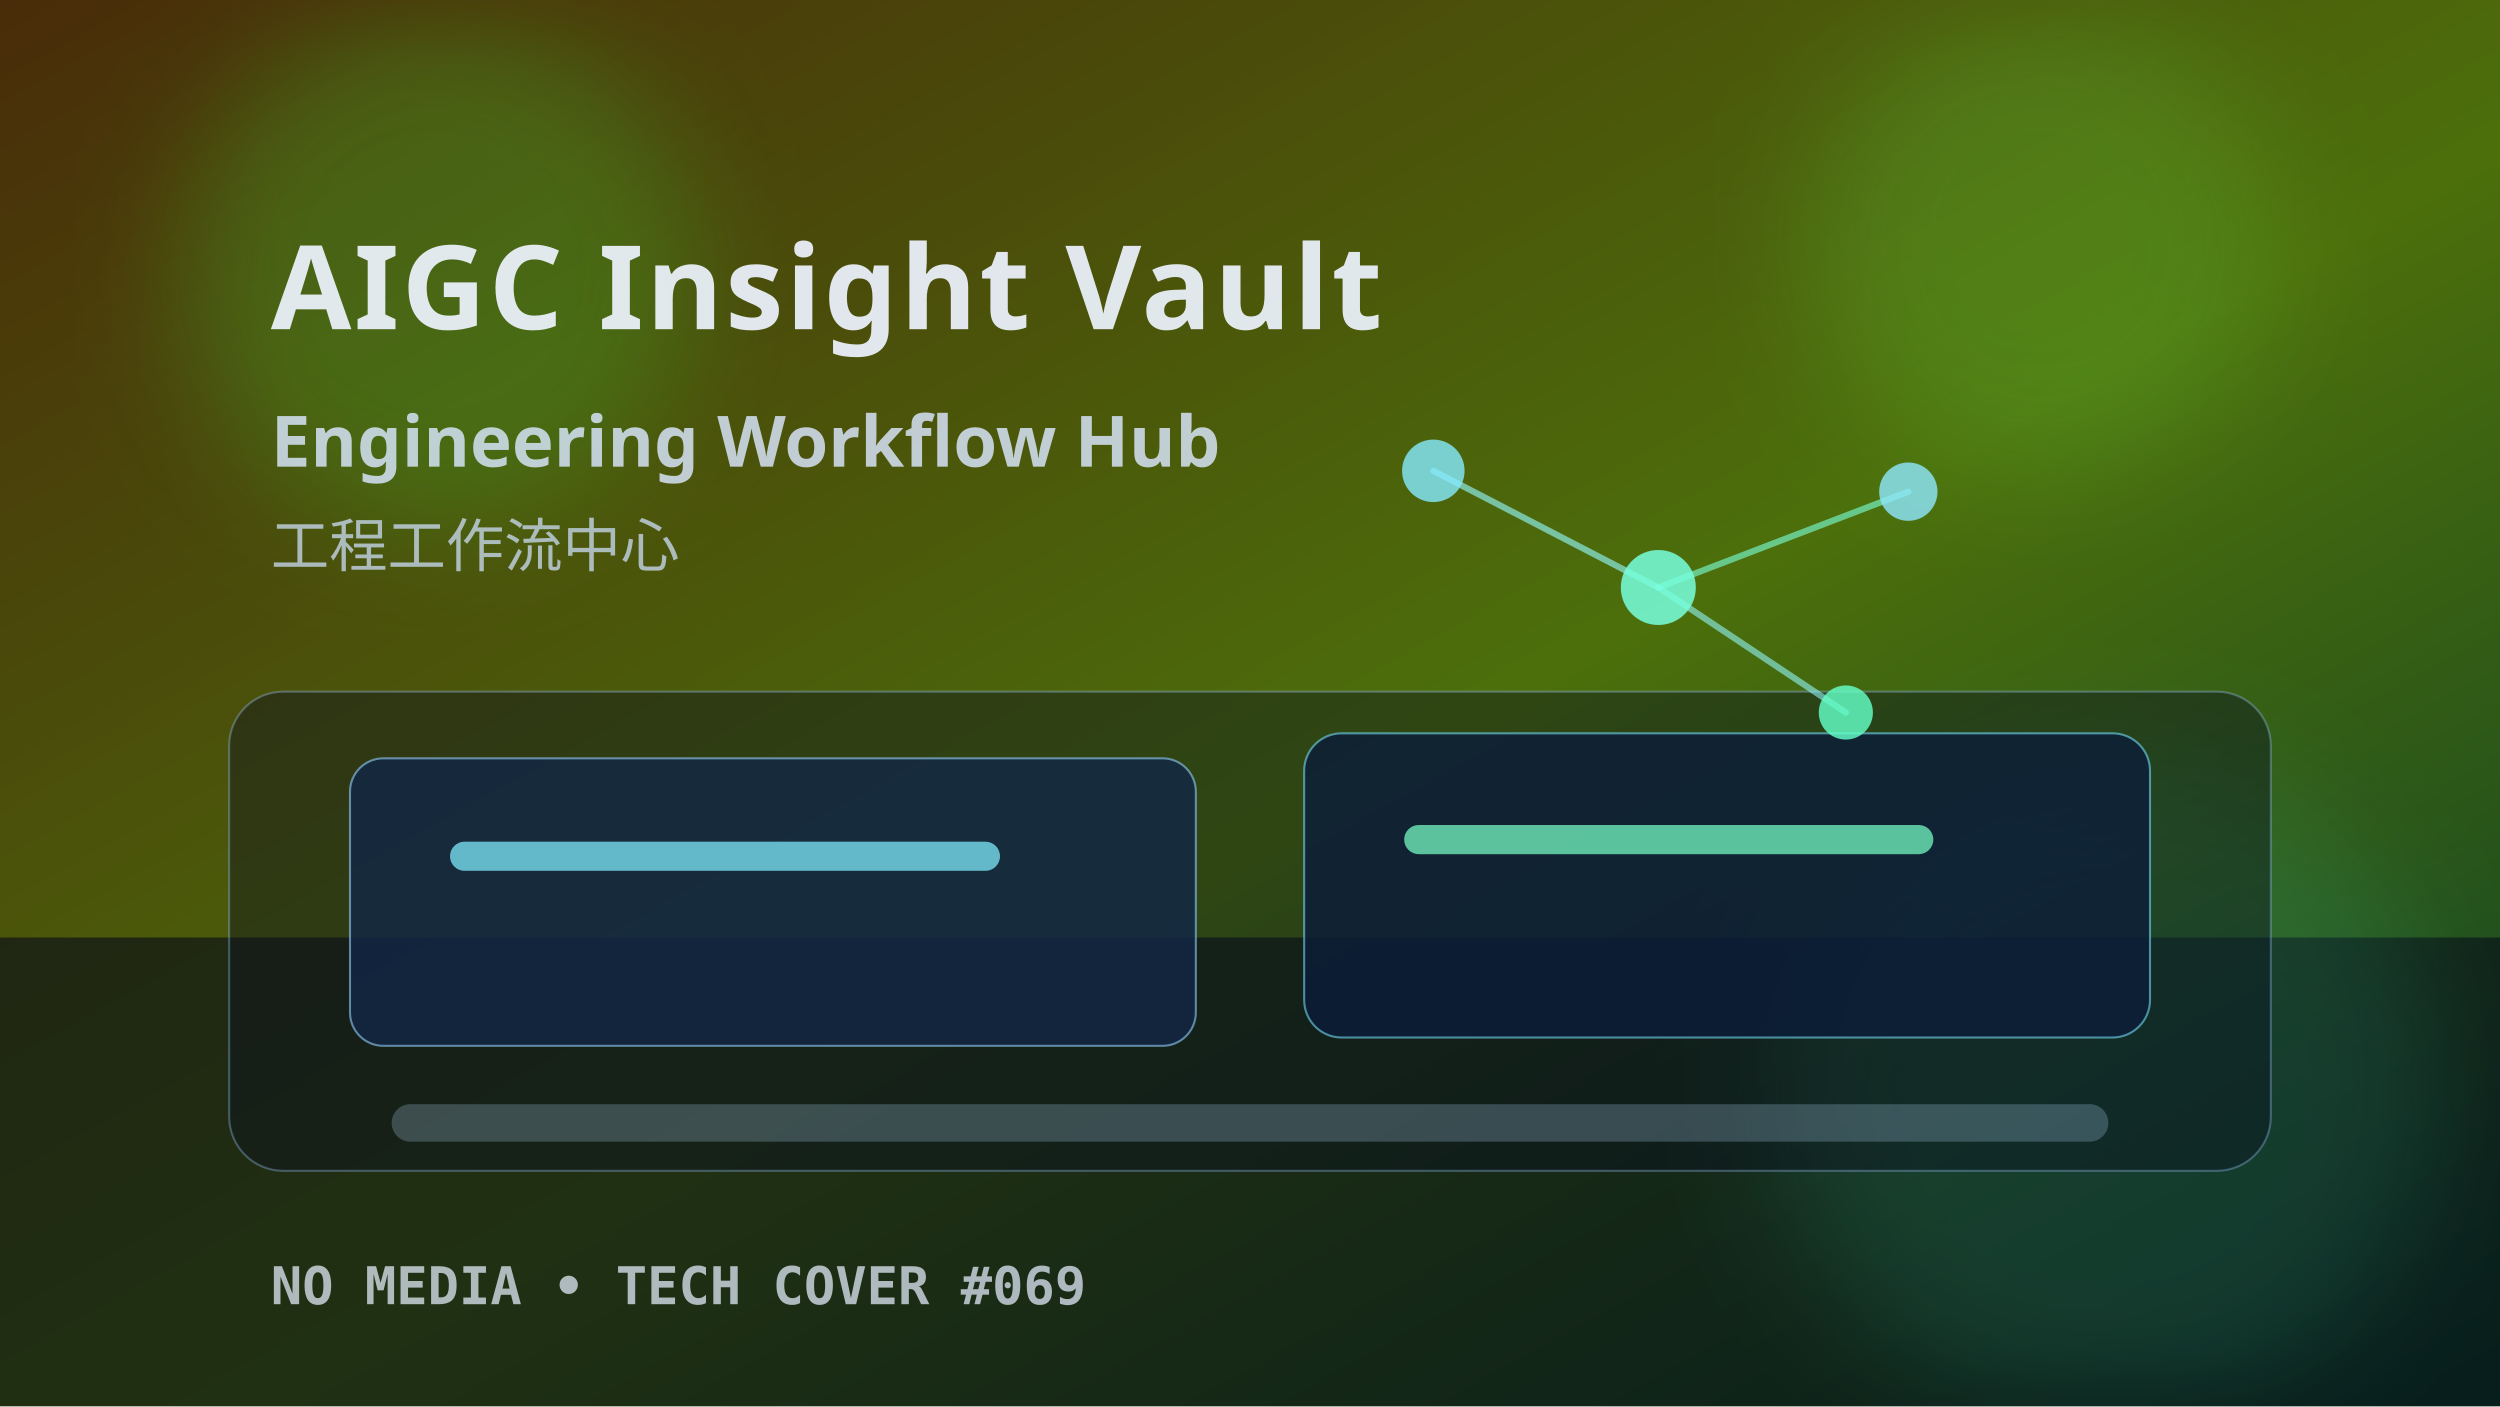
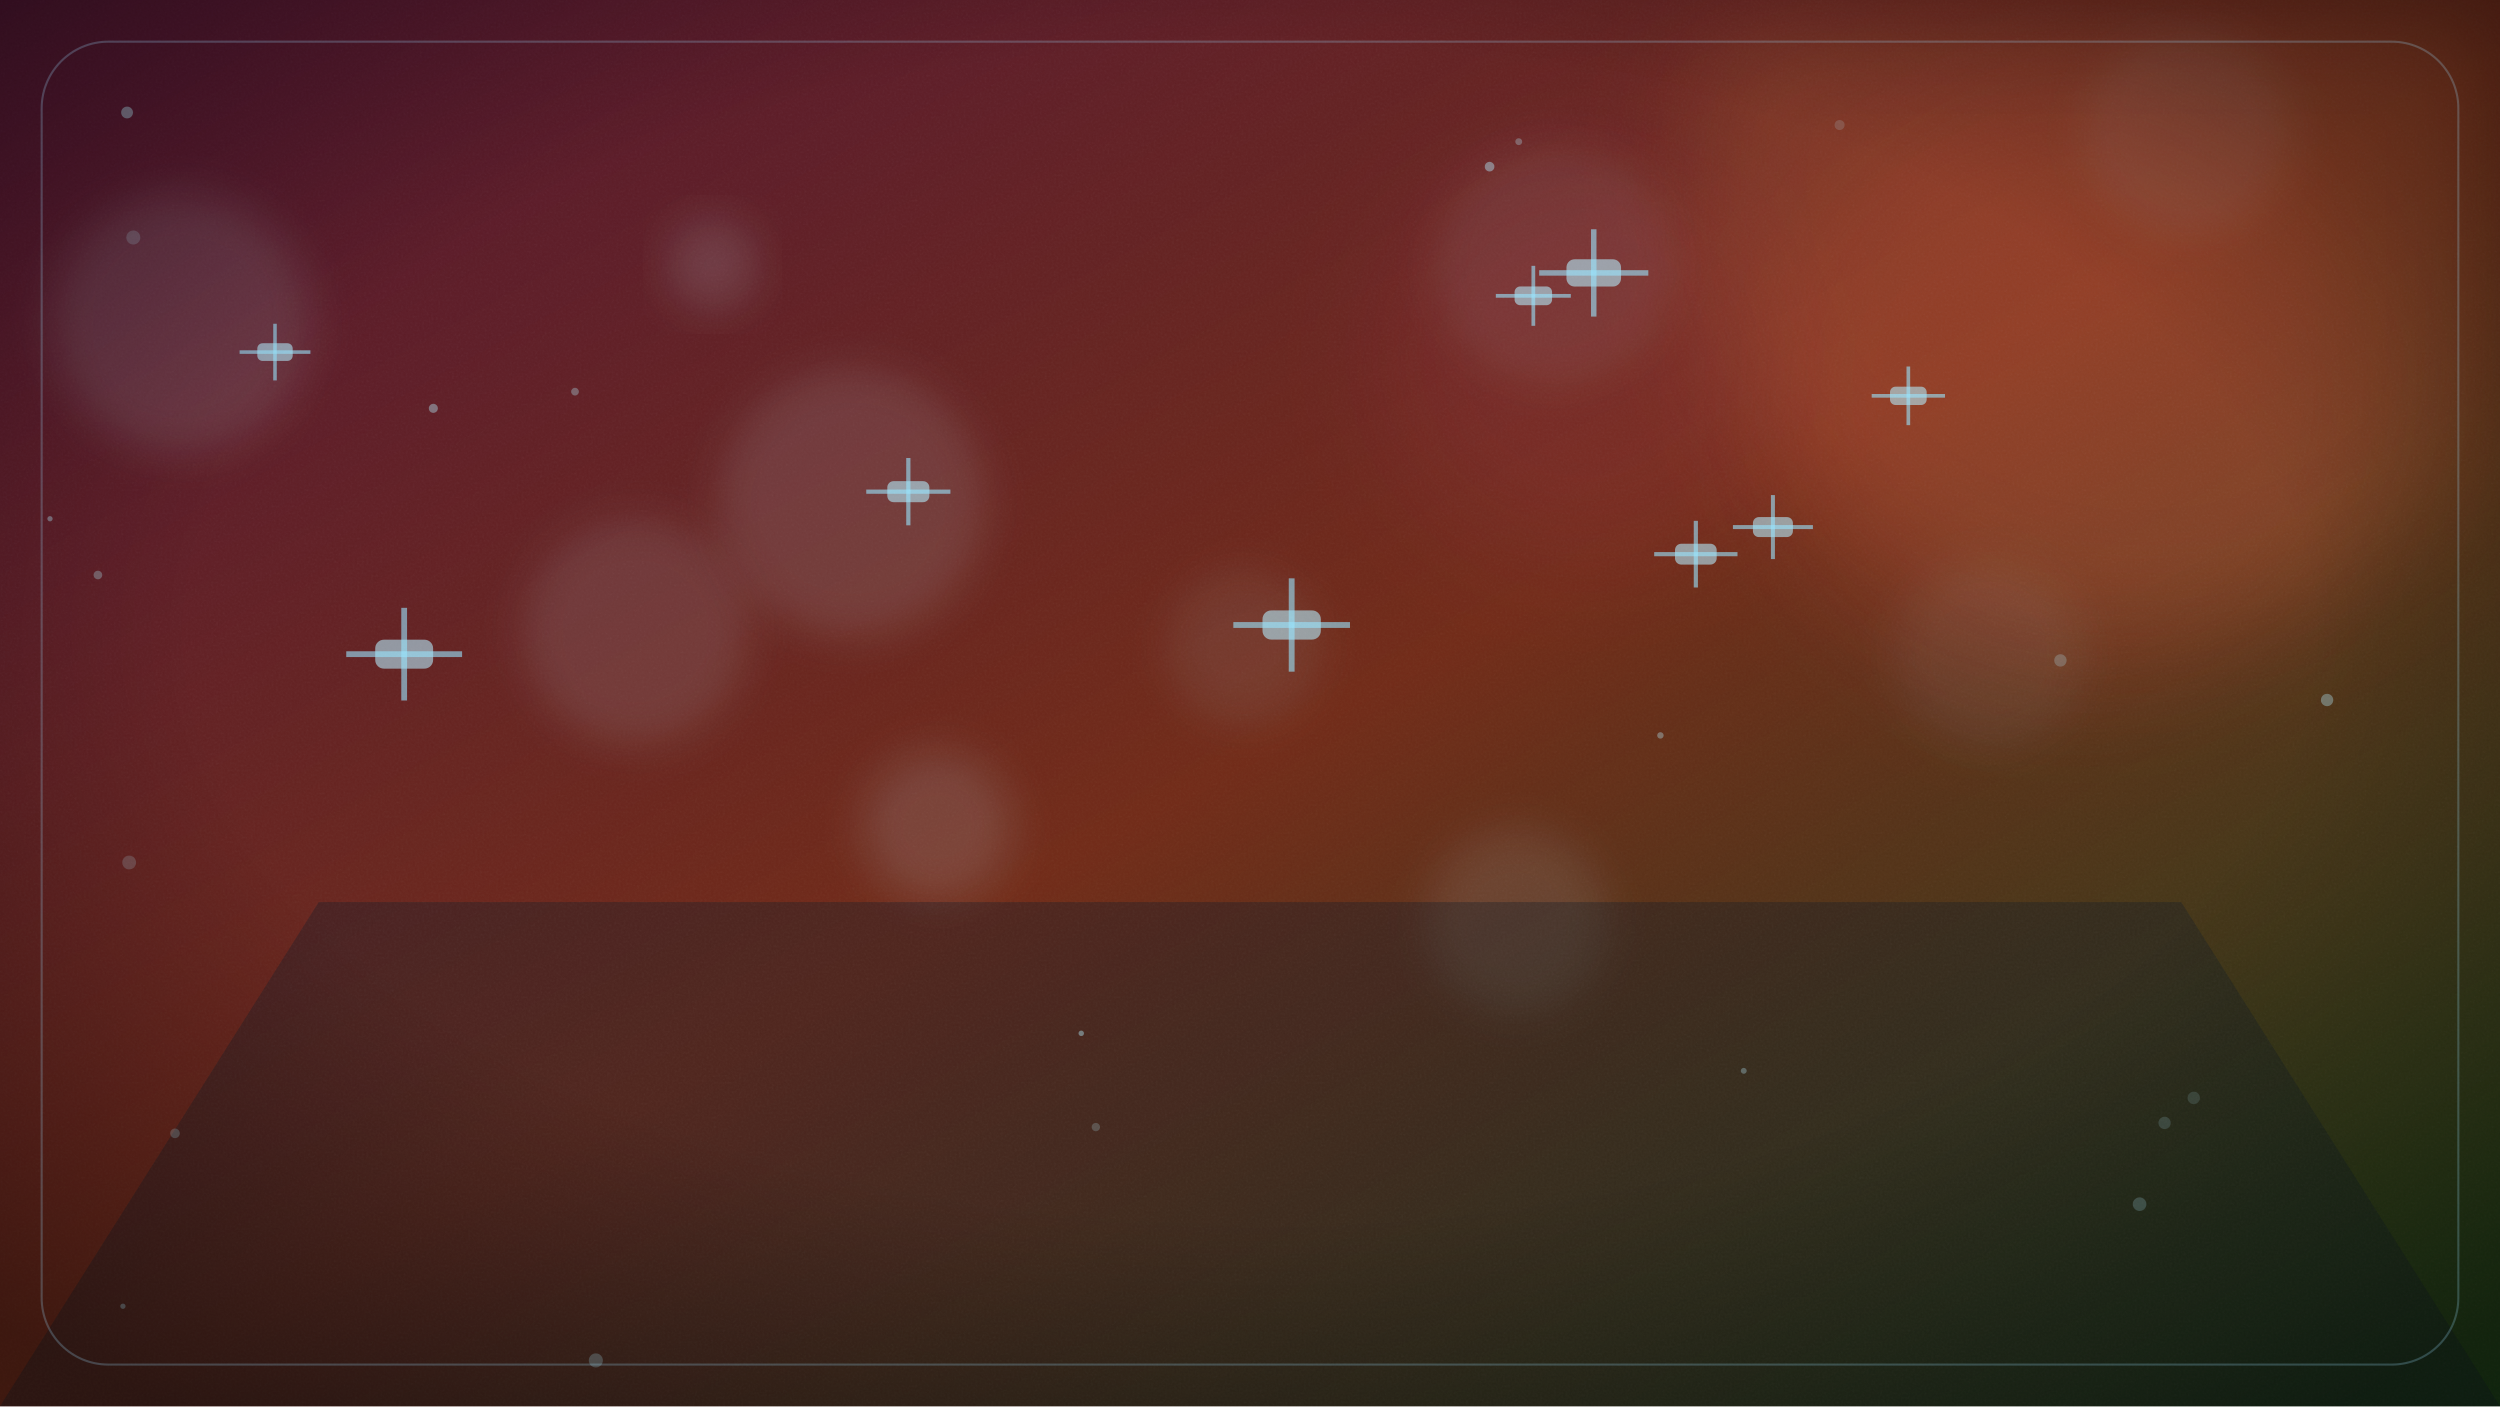
- <svg xmlns="http://www.w3.org/2000/svg" width="1200" height="675" viewBox="0 0 1200 675" role="img" aria-label="AIGC fallback cover 69" data-scene="engineering-hub">
+ <svg xmlns="http://www.w3.org/2000/svg" width="1200" height="675" viewBox="0 0 1200 675" role="img" aria-label="AIGC fallback cover 69" data-scene="scene-9">
  <defs>
-     <linearGradient id="g69" x1="0" y1="0" x2="1" y2="1">
-       <stop offset="0%" stop-color="hsl(33, 78%, 16%)" />
-       <stop offset="55%" stop-color="hsl(81, 82%, 24%)" />
-       <stop offset="100%" stop-color="hsl(153, 74%, 14%)" />
+     <linearGradient id="bg-69" x1="0" y1="0" x2="1" y2="1">
+       <stop offset="0%" stop-color="hsl(334, 82%, 16%)" />
+       <stop offset="52%" stop-color="hsl(13, 84%, 23%)" />
+       <stop offset="100%" stop-color="hsl(108, 78%, 12%)" />
    </linearGradient>
-     <filter id="blur" x="-20%" y="-20%" width="140%" height="140%">
-       <feGaussianBlur stdDeviation="28" />
+     <filter id="blur-69" x="-25%" y="-25%" width="150%" height="150%">
+       <feGaussianBlur stdDeviation="26" />
    </filter>
+     <filter id="soft-69" x="-25%" y="-25%" width="150%" height="150%">
+       <feGaussianBlur stdDeviation="10" />
+     </filter>
+     <filter id="grain-69" x="0%" y="0%" width="100%" height="100%">
+       <feTurbulence type="fractalNoise" baseFrequency="0.9" numOctaves="2" seed="897" stitchTiles="stitch" />
+       <feColorMatrix type="saturate" values="0" />
+       <feComponentTransfer>
+         <feFuncA type="table" tableValues="0 0.05" />
+       </feComponentTransfer>
+     </filter>
+     <radialGradient id="vignette-69" cx="50%" cy="45%" r="70%">
+       <stop offset="60%" stop-color="rgba(0,0,0,0)" />
+       <stop offset="100%" stop-color="rgba(0,0,0,0.45)" />
+     </radialGradient>
  </defs>
-   <rect width="1200" height="675" fill="url(#g69)" />
-   <rect y="450" width="1200" height="225" fill="rgba(5, 10, 24, 0.62)" />
-   <circle cx="210" cy="130" r="124" fill="hsl(117, 92%, 60%)" opacity="0.2" filter="url(#blur)" />
-   <circle cx="980" cy="115" r="112" fill="hsl(111, 94%, 66%)" opacity="0.16" filter="url(#blur)" />
-   <circle cx="1010" cy="520" r="160" fill="hsl(163, 90%, 62%)" opacity="0.12" filter="url(#blur)" />
-   <g id="workspace-desk">
-     <rect x="110" y="332" width="980" height="230" rx="26" fill="rgba(8, 16, 32, 0.42)" stroke="rgba(158,198,255,0.34)" />
-     <rect x="168" y="364" width="406" height="138" rx="16" fill="rgba(18, 38, 70, 0.82)" stroke="rgba(150,210,255,0.58)" />
-     <rect x="626" y="352" width="406" height="146" rx="18" fill="rgba(12, 28, 56, 0.82)" stroke="rgba(120,230,255,0.56)" />
-     <rect x="216" y="404" width="264" height="14" rx="7" fill="rgba(130, 240, 255, 0.72)" />
-     <rect x="674" y="396" width="254" height="14" rx="7" fill="rgba(120, 255, 198, 0.72)" />
-     <rect x="188" y="530" width="824" height="18" rx="9" fill="rgba(185, 220, 255, 0.24)" />
+   <rect width="1200" height="675" fill="url(#bg-69)" />
+   <circle cx="761" cy="170" r="98" fill="hsl(334, 92%, 62%)" opacity="0.08" filter="url(#blur-69)" />
+   <circle cx="997" cy="189" r="151" fill="hsl(360, 92%, 62%)" opacity="0.12" filter="url(#blur-69)" />
+   <circle cx="1027" cy="86" r="215" fill="hsl(386, 92%, 62%)" opacity="0.15" filter="url(#blur-69)" />
+   <circle cx="450" cy="397" r="36" fill="rgba(210,240,255,0.13)" filter="url(#soft-69)" />
+   <circle cx="342" cy="127" r="22" fill="rgba(210,240,255,0.14)" filter="url(#soft-69)" />
+   <circle cx="746" cy="127" r="58" fill="rgba(210,240,255,0.07)" filter="url(#soft-69)" />
+   <circle cx="597" cy="311" r="36" fill="rgba(210,240,255,0.08)" filter="url(#soft-69)" />
+   <circle cx="1050" cy="64" r="50" fill="rgba(210,240,255,0.07)" filter="url(#soft-69)" />
+   <circle cx="728" cy="442" r="43" fill="rgba(210,240,255,0.10)" filter="url(#soft-69)" />
+   <circle cx="305" cy="303" r="54" fill="rgba(210,240,255,0.11)" filter="url(#soft-69)" />
+   <circle cx="409" cy="241" r="64" fill="rgba(210,240,255,0.12)" filter="url(#soft-69)" />
+   <circle cx="955" cy="314" r="45" fill="rgba(210,240,255,0.06)" filter="url(#soft-69)" />
+   <circle cx="87" cy="155" r="62" fill="rgba(210,240,255,0.12)" filter="url(#soft-69)" />
+   <polygon points="0,675 1200,675 1047,433 153,433" fill="rgba(8,16,28,0.35)" />
+   <g id="scene-drone-swarm">
+     <g transform="translate(194,314) scale(1.39)">
+       <rect x="-10" y="-5" width="20" height="10" rx="3" fill="rgba(180,240,255,0.58)" />
+       <line x1="-20" y1="0" x2="20" y2="0" stroke="rgba(150,230,255,0.6)" stroke-width="2" />
+       <line x1="0" y1="-16" x2="0" y2="16" stroke="rgba(150,230,255,0.6)" stroke-width="2" />
+     </g>
+     <g transform="translate(814,266) scale(1.00)">
+       <rect x="-10" y="-5" width="20" height="10" rx="3" fill="rgba(180,240,255,0.58)" />
+       <line x1="-20" y1="0" x2="20" y2="0" stroke="rgba(150,230,255,0.6)" stroke-width="2" />
+       <line x1="0" y1="-16" x2="0" y2="16" stroke="rgba(150,230,255,0.6)" stroke-width="2" />
+     </g>
+     <g transform="translate(620,300) scale(1.40)">
+       <rect x="-10" y="-5" width="20" height="10" rx="3" fill="rgba(180,240,255,0.58)" />
+       <line x1="-20" y1="0" x2="20" y2="0" stroke="rgba(150,230,255,0.6)" stroke-width="2" />
+       <line x1="0" y1="-16" x2="0" y2="16" stroke="rgba(150,230,255,0.6)" stroke-width="2" />
+     </g>
+     <g transform="translate(916,190) scale(0.88)">
+       <rect x="-10" y="-5" width="20" height="10" rx="3" fill="rgba(180,240,255,0.58)" />
+       <line x1="-20" y1="0" x2="20" y2="0" stroke="rgba(150,230,255,0.6)" stroke-width="2" />
+       <line x1="0" y1="-16" x2="0" y2="16" stroke="rgba(150,230,255,0.6)" stroke-width="2" />
+     </g>
+     <g transform="translate(736,142) scale(0.90)">
+       <rect x="-10" y="-5" width="20" height="10" rx="3" fill="rgba(180,240,255,0.58)" />
+       <line x1="-20" y1="0" x2="20" y2="0" stroke="rgba(150,230,255,0.6)" stroke-width="2" />
+       <line x1="0" y1="-16" x2="0" y2="16" stroke="rgba(150,230,255,0.6)" stroke-width="2" />
+     </g>
+     <g transform="translate(436,236) scale(1.01)">
+       <rect x="-10" y="-5" width="20" height="10" rx="3" fill="rgba(180,240,255,0.58)" />
+       <line x1="-20" y1="0" x2="20" y2="0" stroke="rgba(150,230,255,0.6)" stroke-width="2" />
+       <line x1="0" y1="-16" x2="0" y2="16" stroke="rgba(150,230,255,0.6)" stroke-width="2" />
+     </g>
+     <g transform="translate(851,253) scale(0.96)">
+       <rect x="-10" y="-5" width="20" height="10" rx="3" fill="rgba(180,240,255,0.58)" />
+       <line x1="-20" y1="0" x2="20" y2="0" stroke="rgba(150,230,255,0.6)" stroke-width="2" />
+       <line x1="0" y1="-16" x2="0" y2="16" stroke="rgba(150,230,255,0.6)" stroke-width="2" />
+     </g>
+     <g transform="translate(132,169) scale(0.85)">
+       <rect x="-10" y="-5" width="20" height="10" rx="3" fill="rgba(180,240,255,0.58)" />
+       <line x1="-20" y1="0" x2="20" y2="0" stroke="rgba(150,230,255,0.6)" stroke-width="2" />
+       <line x1="0" y1="-16" x2="0" y2="16" stroke="rgba(150,230,255,0.6)" stroke-width="2" />
+     </g>
+     <g transform="translate(765,131) scale(1.31)">
+       <rect x="-10" y="-5" width="20" height="10" rx="3" fill="rgba(180,240,255,0.58)" />
+       <line x1="-20" y1="0" x2="20" y2="0" stroke="rgba(150,230,255,0.6)" stroke-width="2" />
+       <line x1="0" y1="-16" x2="0" y2="16" stroke="rgba(150,230,255,0.6)" stroke-width="2" />
+     </g>
  </g>
-   <g id="ai-network" stroke-linecap="round">
-     <line x1="688" y1="226" x2="796" y2="282" stroke="rgba(147, 250, 255, 0.62)" stroke-width="3" />
-     <line x1="796" y1="282" x2="916" y2="236" stroke="rgba(120, 255, 214, 0.62)" stroke-width="3" />
-     <line x1="796" y1="282" x2="886" y2="342" stroke="rgba(147, 250, 255, 0.58)" stroke-width="3" />
-     <circle cx="688" cy="226" r="15" fill="rgba(132, 235, 255, 0.8)" />
-     <circle cx="796" cy="282" r="18" fill="rgba(119, 255, 221, 0.85)" />
-     <circle cx="916" cy="236" r="14" fill="rgba(143, 232, 255, 0.8)" />
-     <circle cx="886" cy="342" r="13" fill="rgba(99, 255, 199, 0.82)" />
+   <g id="scene-sparkles">
+     <circle cx="837" cy="514" r="1.42" fill="rgba(180,240,255,0.31)" />
+     <circle cx="883" cy="60" r="2.41" fill="rgba(180,240,255,0.17)" />
+     <circle cx="1053" cy="527" r="2.98" fill="rgba(180,240,255,0.16)" />
+     <circle cx="1039" cy="539" r="2.95" fill="rgba(180,240,255,0.19)" />
+     <circle cx="276" cy="188" r="1.86" fill="rgba(180,240,255,0.32)" />
+     <circle cx="286" cy="653" r="3.38" fill="rgba(180,240,255,0.31)" />
+     <circle cx="989" cy="317" r="2.97" fill="rgba(180,240,255,0.24)" />
+     <circle cx="526" cy="541" r="2.00" fill="rgba(180,240,255,0.21)" />
+     <circle cx="1117" cy="336" r="2.97" fill="rgba(180,240,255,0.36)" />
+     <circle cx="84" cy="544" r="2.30" fill="rgba(180,240,255,0.27)" />
+     <circle cx="715" cy="80" r="2.31" fill="rgba(180,240,255,0.43)" />
+     <circle cx="519" cy="496" r="1.32" fill="rgba(180,240,255,0.42)" />
+     <circle cx="64" cy="114" r="3.36" fill="rgba(180,240,255,0.20)" />
+     <circle cx="24" cy="249" r="1.27" fill="rgba(180,240,255,0.40)" />
+     <circle cx="1027" cy="578" r="3.27" fill="rgba(180,240,255,0.26)" />
+     <circle cx="797" cy="353" r="1.55" fill="rgba(180,240,255,0.35)" />
+     <circle cx="47" cy="276" r="2.07" fill="rgba(180,240,255,0.32)" />
+     <circle cx="61" cy="54" r="2.84" fill="rgba(180,240,255,0.44)" />
+     <circle cx="62" cy="414" r="3.32" fill="rgba(180,240,255,0.20)" />
+     <circle cx="729" cy="68" r="1.66" fill="rgba(180,240,255,0.29)" />
+     <circle cx="59" cy="627" r="1.27" fill="rgba(180,240,255,0.39)" />
+     <circle cx="208" cy="196" r="2.18" fill="rgba(180,240,255,0.40)" />
  </g>
-   <text x="130" y="158" fill="rgba(238,244,255,0.92)" font-family="'Segoe UI', 'PingFang SC', 'Microsoft YaHei', sans-serif" font-size="56" font-weight="700" letter-spacing="1.2">AIGC Insight Vault</text>
-   <text x="130" y="224" fill="rgba(218,232,255,0.82)" font-family="'Segoe UI', 'PingFang SC', 'Microsoft YaHei', sans-serif" font-size="34" font-weight="600">Engineering Workflow Hub</text>
-   <text x="130" y="272" fill="rgba(210,226,255,0.72)" font-family="'Segoe UI', 'PingFang SC', 'Microsoft YaHei', sans-serif" font-size="28" font-weight="500">工程工作流中心</text>
-   <text x="130" y="626" fill="rgba(230,240,255,0.72)" font-family="'JetBrains Mono', 'Menlo', monospace" font-size="25" font-weight="600">NO MEDIA • TECH COVER #069</text>
+   <rect width="1200" height="675" fill="rgba(190,220,255,0.06)" />
+   <rect width="1200" height="675" filter="url(#grain-69)" />
+   <rect width="1200" height="675" fill="url(#vignette-69)" />
+   <rect x="20" y="20" width="1160" height="635" rx="32" fill="none" stroke="rgba(155,220,255,0.24)" />
</svg>
